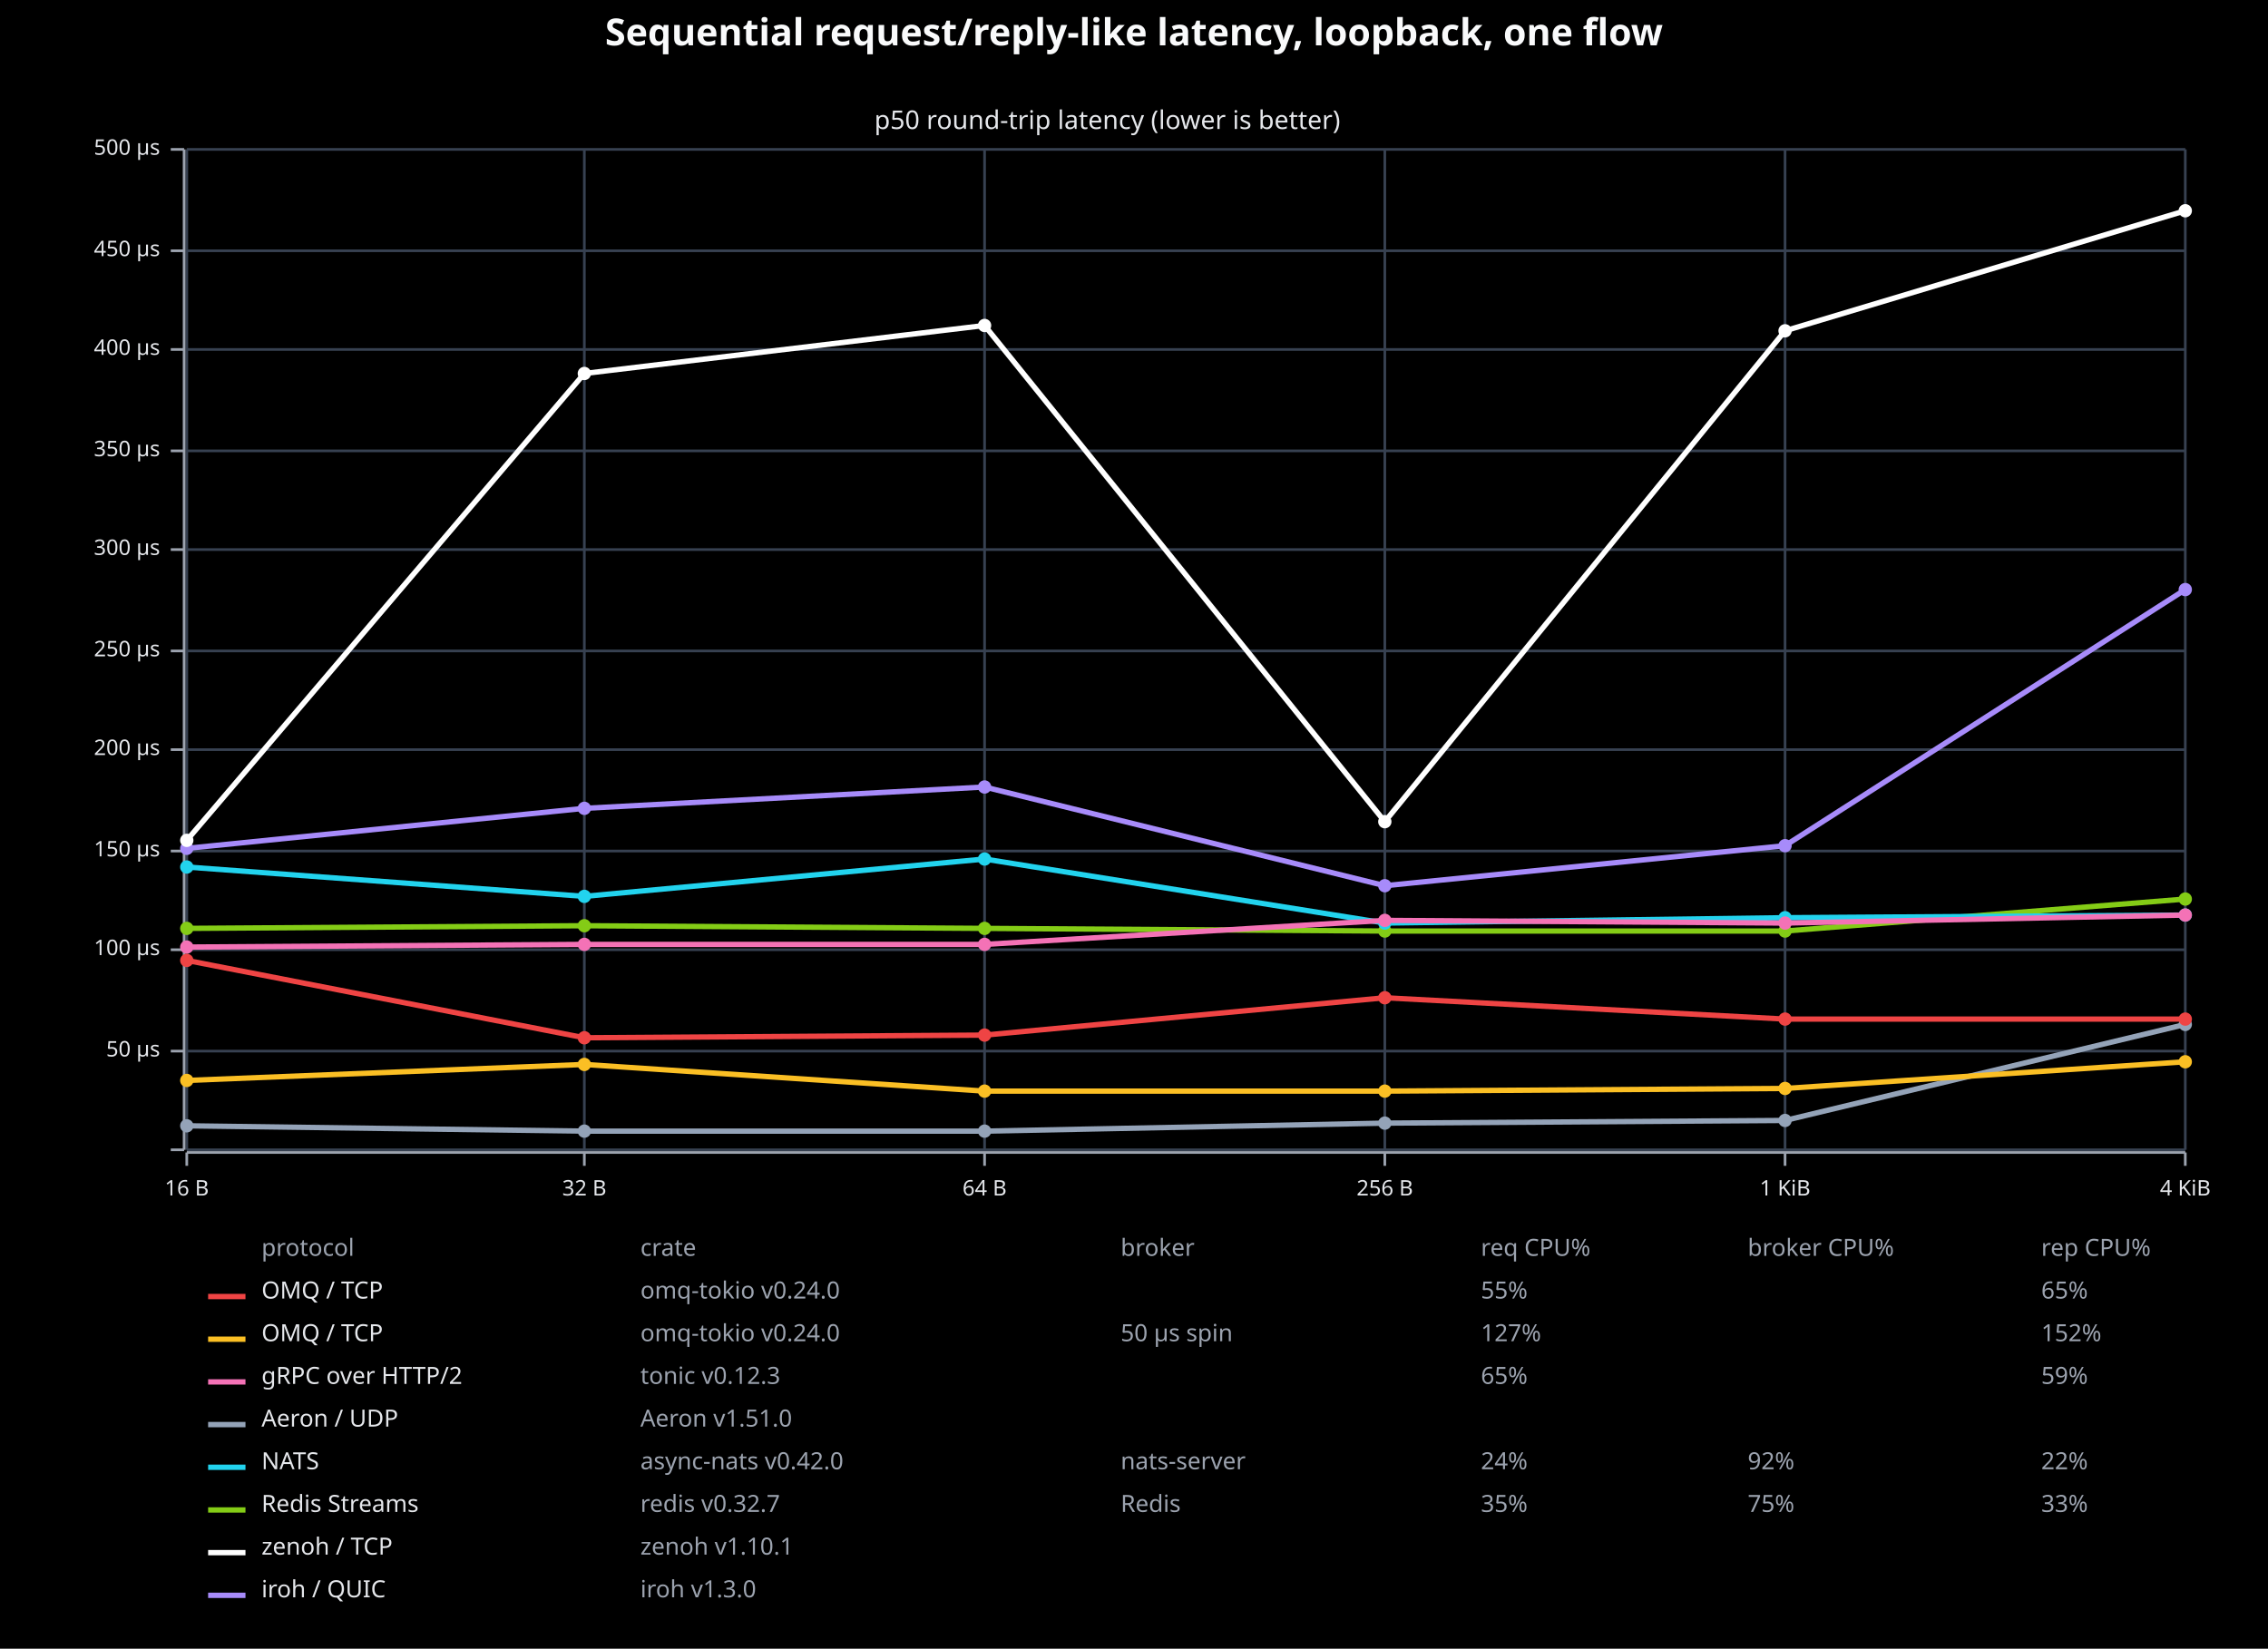
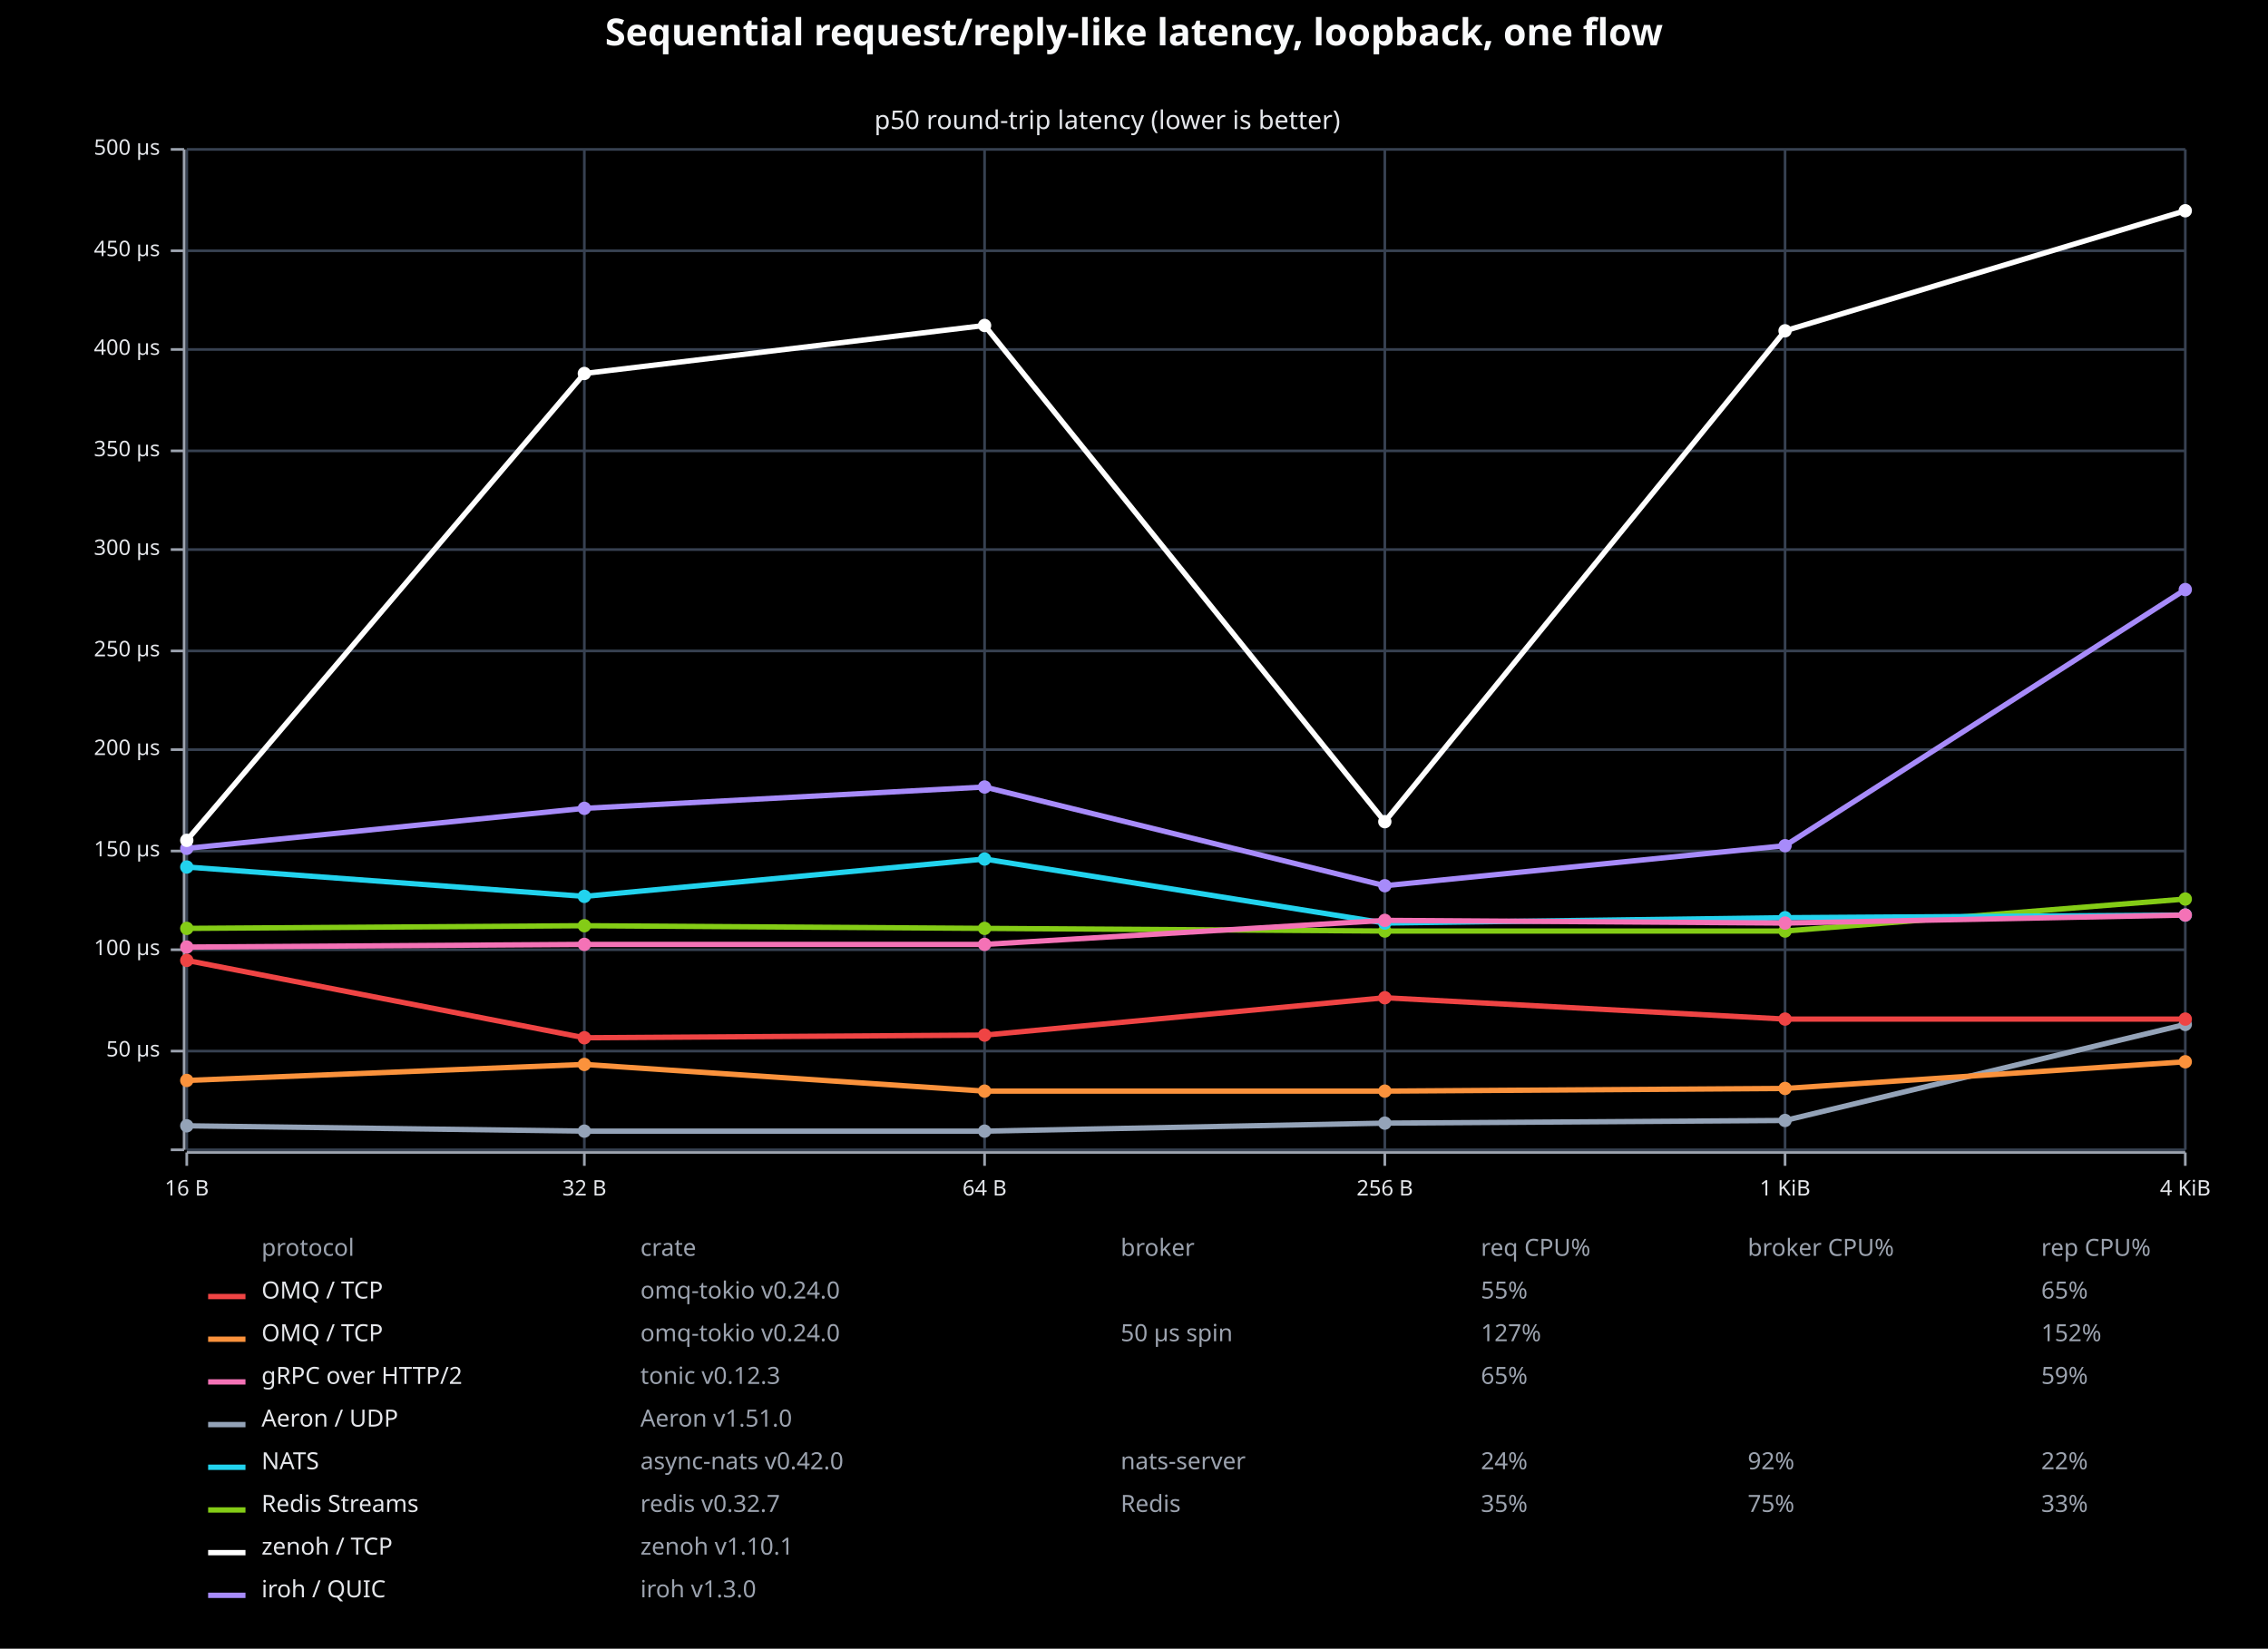
<svg xmlns="http://www.w3.org/2000/svg" viewBox="0 0 850 618" font-family="system-ui, -apple-system, sans-serif">
  <rect x="0" y="0" width="850" height="618" opacity="1" fill="#000000" stroke="none" />
  <text x="425" y="17" text-anchor="middle" font-family="sans-serif" font-size="14" font-weight="bold" fill="#F9FAFB">Sequential request/reply-like latency, loopback, one flow</text>
  <text x="415" y="41" dy="0.76em" text-anchor="middle" font-family="sans-serif" font-size="9.677" opacity="1" fill="#E5E7EB">
p50 round-trip latency (lower is better)
</text>
  <line opacity="1" stroke="#374151" stroke-width="1" x1="70" y1="431" x2="70" y2="56" />
  <line opacity="1" stroke="#374151" stroke-width="1" x1="219" y1="431" x2="219" y2="56" />
  <line opacity="1" stroke="#374151" stroke-width="1" x1="369" y1="431" x2="369" y2="56" />
  <line opacity="1" stroke="#374151" stroke-width="1" x1="519" y1="431" x2="519" y2="56" />
  <line opacity="1" stroke="#374151" stroke-width="1" x1="669" y1="431" x2="669" y2="56" />
  <line opacity="1" stroke="#374151" stroke-width="1" x1="819" y1="431" x2="819" y2="56" />
  <line opacity="1" stroke="#374151" stroke-width="1" x1="70" y1="431" x2="819" y2="431" />
  <line opacity="1" stroke="#374151" stroke-width="1" x1="70" y1="394" x2="819" y2="394" />
  <line opacity="1" stroke="#374151" stroke-width="1" x1="70" y1="356" x2="819" y2="356" />
  <line opacity="1" stroke="#374151" stroke-width="1" x1="70" y1="319" x2="819" y2="319" />
  <line opacity="1" stroke="#374151" stroke-width="1" x1="70" y1="281" x2="819" y2="281" />
  <line opacity="1" stroke="#374151" stroke-width="1" x1="70" y1="244" x2="819" y2="244" />
  <line opacity="1" stroke="#374151" stroke-width="1" x1="70" y1="206" x2="819" y2="206" />
  <line opacity="1" stroke="#374151" stroke-width="1" x1="70" y1="169" x2="819" y2="169" />
  <line opacity="1" stroke="#374151" stroke-width="1" x1="70" y1="131" x2="819" y2="131" />
  <line opacity="1" stroke="#374151" stroke-width="1" x1="70" y1="94" x2="819" y2="94" />
  <line opacity="1" stroke="#374151" stroke-width="1" x1="70" y1="56" x2="819" y2="56" />
  <polyline fill="none" opacity="1" stroke="#9CA3AF" stroke-width="1" points="69,56 69,431 " />
  <text x="60" y="431" dy="0.5ex" text-anchor="end" font-family="sans-serif" font-size="8.065" opacity="1" fill="#E5E7EB">

</text>
  <polyline fill="none" opacity="1" stroke="#9CA3AF" stroke-width="1" points="64,431 69,431 " />
  <text x="60" y="394" dy="0.5ex" text-anchor="end" font-family="sans-serif" font-size="8.065" opacity="1" fill="#E5E7EB">
50 μs
</text>
  <polyline fill="none" opacity="1" stroke="#9CA3AF" stroke-width="1" points="64,394 69,394 " />
  <text x="60" y="356" dy="0.5ex" text-anchor="end" font-family="sans-serif" font-size="8.065" opacity="1" fill="#E5E7EB">
100 μs
</text>
  <polyline fill="none" opacity="1" stroke="#9CA3AF" stroke-width="1" points="64,356 69,356 " />
  <text x="60" y="319" dy="0.5ex" text-anchor="end" font-family="sans-serif" font-size="8.065" opacity="1" fill="#E5E7EB">
150 μs
</text>
  <polyline fill="none" opacity="1" stroke="#9CA3AF" stroke-width="1" points="64,319 69,319 " />
  <text x="60" y="281" dy="0.5ex" text-anchor="end" font-family="sans-serif" font-size="8.065" opacity="1" fill="#E5E7EB">
200 μs
</text>
  <polyline fill="none" opacity="1" stroke="#9CA3AF" stroke-width="1" points="64,281 69,281 " />
  <text x="60" y="244" dy="0.5ex" text-anchor="end" font-family="sans-serif" font-size="8.065" opacity="1" fill="#E5E7EB">
250 μs
</text>
  <polyline fill="none" opacity="1" stroke="#9CA3AF" stroke-width="1" points="64,244 69,244 " />
  <text x="60" y="206" dy="0.5ex" text-anchor="end" font-family="sans-serif" font-size="8.065" opacity="1" fill="#E5E7EB">
300 μs
</text>
  <polyline fill="none" opacity="1" stroke="#9CA3AF" stroke-width="1" points="64,206 69,206 " />
  <text x="60" y="169" dy="0.5ex" text-anchor="end" font-family="sans-serif" font-size="8.065" opacity="1" fill="#E5E7EB">
350 μs
</text>
  <polyline fill="none" opacity="1" stroke="#9CA3AF" stroke-width="1" points="64,169 69,169 " />
  <text x="60" y="131" dy="0.5ex" text-anchor="end" font-family="sans-serif" font-size="8.065" opacity="1" fill="#E5E7EB">
400 μs
</text>
  <polyline fill="none" opacity="1" stroke="#9CA3AF" stroke-width="1" points="64,131 69,131 " />
  <text x="60" y="94" dy="0.5ex" text-anchor="end" font-family="sans-serif" font-size="8.065" opacity="1" fill="#E5E7EB">
450 μs
</text>
  <polyline fill="none" opacity="1" stroke="#9CA3AF" stroke-width="1" points="64,94 69,94 " />
  <text x="60" y="56" dy="0.5ex" text-anchor="end" font-family="sans-serif" font-size="8.065" opacity="1" fill="#E5E7EB">
500 μs
</text>
  <polyline fill="none" opacity="1" stroke="#9CA3AF" stroke-width="1" points="64,56 69,56 " />
  <polyline fill="none" opacity="1" stroke="#9CA3AF" stroke-width="1" points="70,432 819,432 " />
  <text x="70" y="442" dy="0.76em" text-anchor="middle" font-family="sans-serif" font-size="8.065" opacity="1" fill="#E5E7EB">
16 B
</text>
  <polyline fill="none" opacity="1" stroke="#9CA3AF" stroke-width="1" points="70,432 70,437 " />
  <text x="219" y="442" dy="0.76em" text-anchor="middle" font-family="sans-serif" font-size="8.065" opacity="1" fill="#E5E7EB">
32 B
</text>
  <polyline fill="none" opacity="1" stroke="#9CA3AF" stroke-width="1" points="219,432 219,437 " />
  <text x="369" y="442" dy="0.76em" text-anchor="middle" font-family="sans-serif" font-size="8.065" opacity="1" fill="#E5E7EB">
64 B
</text>
  <polyline fill="none" opacity="1" stroke="#9CA3AF" stroke-width="1" points="369,432 369,437 " />
  <text x="519" y="442" dy="0.76em" text-anchor="middle" font-family="sans-serif" font-size="8.065" opacity="1" fill="#E5E7EB">
256 B
</text>
  <polyline fill="none" opacity="1" stroke="#9CA3AF" stroke-width="1" points="519,432 519,437 " />
  <text x="669" y="442" dy="0.76em" text-anchor="middle" font-family="sans-serif" font-size="8.065" opacity="1" fill="#E5E7EB">
1 KiB
</text>
  <polyline fill="none" opacity="1" stroke="#9CA3AF" stroke-width="1" points="669,432 669,437 " />
  <text x="819" y="442" dy="0.76em" text-anchor="middle" font-family="sans-serif" font-size="8.065" opacity="1" fill="#E5E7EB">
4 KiB
</text>
  <polyline fill="none" opacity="1" stroke="#9CA3AF" stroke-width="1" points="819,432 819,437 " />
  <polyline fill="none" opacity="1" stroke="#A78BFA" stroke-width="2" points="70,318 219,303 369,295 519,332 669,317 819,221 " />
  <circle cx="70" cy="318" r="2.5" opacity="1" fill="#A78BFA" stroke="none" stroke-width="1" />
  <circle cx="219" cy="303" r="2.5" opacity="1" fill="#A78BFA" stroke="none" stroke-width="1" />
  <circle cx="369" cy="295" r="2.5" opacity="1" fill="#A78BFA" stroke="none" stroke-width="1" />
  <circle cx="519" cy="332" r="2.5" opacity="1" fill="#A78BFA" stroke="none" stroke-width="1" />
  <circle cx="669" cy="317" r="2.5" opacity="1" fill="#A78BFA" stroke="none" stroke-width="1" />
  <circle cx="819" cy="221" r="2.5" opacity="1" fill="#A78BFA" stroke="none" stroke-width="1" />
  <polyline fill="none" opacity="1" stroke="#FFFFFF" stroke-width="2" points="70,315 219,140 369,122 519,308 669,124 819,79 " />
  <circle cx="70" cy="315" r="2.5" opacity="1" fill="#FFFFFF" stroke="none" stroke-width="1" />
  <circle cx="219" cy="140" r="2.5" opacity="1" fill="#FFFFFF" stroke="none" stroke-width="1" />
  <circle cx="369" cy="122" r="2.5" opacity="1" fill="#FFFFFF" stroke="none" stroke-width="1" />
  <circle cx="519" cy="308" r="2.5" opacity="1" fill="#FFFFFF" stroke="none" stroke-width="1" />
  <circle cx="669" cy="124" r="2.5" opacity="1" fill="#FFFFFF" stroke="none" stroke-width="1" />
  <circle cx="819" cy="79" r="2.5" opacity="1" fill="#FFFFFF" stroke="none" stroke-width="1" />
  <polyline fill="none" opacity="1" stroke="#84CC16" stroke-width="2" points="70,348 219,347 369,348 519,349 669,349 819,337 " />
  <circle cx="70" cy="348" r="2.5" opacity="1" fill="#84CC16" stroke="none" stroke-width="1" />
  <circle cx="219" cy="347" r="2.5" opacity="1" fill="#84CC16" stroke="none" stroke-width="1" />
  <circle cx="369" cy="348" r="2.5" opacity="1" fill="#84CC16" stroke="none" stroke-width="1" />
  <circle cx="519" cy="349" r="2.5" opacity="1" fill="#84CC16" stroke="none" stroke-width="1" />
  <circle cx="669" cy="349" r="2.5" opacity="1" fill="#84CC16" stroke="none" stroke-width="1" />
  <circle cx="819" cy="337" r="2.5" opacity="1" fill="#84CC16" stroke="none" stroke-width="1" />
  <polyline fill="none" opacity="1" stroke="#22D3EE" stroke-width="2" points="70,325 219,336 369,322 519,346 669,344 819,343 " />
  <circle cx="70" cy="325" r="2.5" opacity="1" fill="#22D3EE" stroke="none" stroke-width="1" />
  <circle cx="219" cy="336" r="2.5" opacity="1" fill="#22D3EE" stroke="none" stroke-width="1" />
  <circle cx="369" cy="322" r="2.5" opacity="1" fill="#22D3EE" stroke="none" stroke-width="1" />
  <circle cx="519" cy="346" r="2.5" opacity="1" fill="#22D3EE" stroke="none" stroke-width="1" />
  <circle cx="669" cy="344" r="2.5" opacity="1" fill="#22D3EE" stroke="none" stroke-width="1" />
  <circle cx="819" cy="343" r="2.5" opacity="1" fill="#22D3EE" stroke="none" stroke-width="1" />
  <polyline fill="none" opacity="1" stroke="#94A3B8" stroke-width="2" points="70,422 219,424 369,424 519,421 669,420 819,384 " />
  <circle cx="70" cy="422" r="2.5" opacity="1" fill="#94A3B8" stroke="none" stroke-width="1" />
  <circle cx="219" cy="424" r="2.5" opacity="1" fill="#94A3B8" stroke="none" stroke-width="1" />
  <circle cx="369" cy="424" r="2.5" opacity="1" fill="#94A3B8" stroke="none" stroke-width="1" />
  <circle cx="519" cy="421" r="2.5" opacity="1" fill="#94A3B8" stroke="none" stroke-width="1" />
  <circle cx="669" cy="420" r="2.5" opacity="1" fill="#94A3B8" stroke="none" stroke-width="1" />
  <circle cx="819" cy="384" r="2.5" opacity="1" fill="#94A3B8" stroke="none" stroke-width="1" />
  <polyline fill="none" opacity="1" stroke="#F472B6" stroke-width="2" points="70,355 219,354 369,354 519,345 669,346 819,343 " />
  <circle cx="70" cy="355" r="2.5" opacity="1" fill="#F472B6" stroke="none" stroke-width="1" />
  <circle cx="219" cy="354" r="2.5" opacity="1" fill="#F472B6" stroke="none" stroke-width="1" />
  <circle cx="369" cy="354" r="2.5" opacity="1" fill="#F472B6" stroke="none" stroke-width="1" />
  <circle cx="519" cy="345" r="2.5" opacity="1" fill="#F472B6" stroke="none" stroke-width="1" />
  <circle cx="669" cy="346" r="2.5" opacity="1" fill="#F472B6" stroke="none" stroke-width="1" />
  <circle cx="819" cy="343" r="2.5" opacity="1" fill="#F472B6" stroke="none" stroke-width="1" />
-   <polyline fill="none" opacity="1" stroke="#FBBF24" stroke-width="2" points="70,405 219,399 369,409 519,409 669,408 819,398 " />
-   <circle cx="70" cy="405" r="2.5" opacity="1" fill="#FBBF24" stroke="none" stroke-width="1" />
-   <circle cx="219" cy="399" r="2.5" opacity="1" fill="#FBBF24" stroke="none" stroke-width="1" />
-   <circle cx="369" cy="409" r="2.5" opacity="1" fill="#FBBF24" stroke="none" stroke-width="1" />
-   <circle cx="519" cy="409" r="2.5" opacity="1" fill="#FBBF24" stroke="none" stroke-width="1" />
-   <circle cx="669" cy="408" r="2.5" opacity="1" fill="#FBBF24" stroke="none" stroke-width="1" />
-   <circle cx="819" cy="398" r="2.5" opacity="1" fill="#FBBF24" stroke="none" stroke-width="1" />
+   <polyline fill="none" opacity="1" stroke="#FB923C" stroke-width="2" points="70,405 219,399 369,409 519,409 669,408 819,398 " />
+   <circle cx="70" cy="405" r="2.5" opacity="1" fill="#FB923C" stroke="none" stroke-width="1" />
+   <circle cx="219" cy="399" r="2.5" opacity="1" fill="#FB923C" stroke="none" stroke-width="1" />
+   <circle cx="369" cy="409" r="2.5" opacity="1" fill="#FB923C" stroke="none" stroke-width="1" />
+   <circle cx="519" cy="409" r="2.5" opacity="1" fill="#FB923C" stroke="none" stroke-width="1" />
+   <circle cx="669" cy="408" r="2.5" opacity="1" fill="#FB923C" stroke="none" stroke-width="1" />
+   <circle cx="819" cy="398" r="2.5" opacity="1" fill="#FB923C" stroke="none" stroke-width="1" />
  <polyline fill="none" opacity="1" stroke="#EF4444" stroke-width="2" points="70,360 219,389 369,388 519,374 669,382 819,382 " />
  <circle cx="70" cy="360" r="2.5" opacity="1" fill="#EF4444" stroke="none" stroke-width="1" />
  <circle cx="219" cy="389" r="2.5" opacity="1" fill="#EF4444" stroke="none" stroke-width="1" />
  <circle cx="369" cy="388" r="2.5" opacity="1" fill="#EF4444" stroke="none" stroke-width="1" />
  <circle cx="519" cy="374" r="2.5" opacity="1" fill="#EF4444" stroke="none" stroke-width="1" />
  <circle cx="669" cy="382" r="2.5" opacity="1" fill="#EF4444" stroke="none" stroke-width="1" />
  <circle cx="819" cy="382" r="2.5" opacity="1" fill="#EF4444" stroke="none" stroke-width="1" />
  <text x="98" y="464" dy="0.76em" text-anchor="start" font-family="sans-serif" font-size="8.871" opacity="1" fill="#9CA3AF">
protocol
</text>
  <text x="240" y="464" dy="0.76em" text-anchor="start" font-family="sans-serif" font-size="8.871" opacity="1" fill="#9CA3AF">
crate
</text>
  <text x="420" y="464" dy="0.76em" text-anchor="start" font-family="sans-serif" font-size="8.871" opacity="1" fill="#9CA3AF">
broker
</text>
  <text x="555" y="464" dy="0.76em" text-anchor="start" font-family="sans-serif" font-size="8.871" opacity="1" fill="#9CA3AF">
req CPU%
</text>
  <text x="655" y="464" dy="0.76em" text-anchor="start" font-family="sans-serif" font-size="8.871" opacity="1" fill="#9CA3AF">
broker CPU%
</text>
  <text x="765" y="464" dy="0.76em" text-anchor="start" font-family="sans-serif" font-size="8.871" opacity="1" fill="#9CA3AF">
rep CPU%
</text>
  <polyline fill="none" opacity="1" stroke="#EF4444" stroke-width="2" points="78,486 92,486 " />
  <text x="98" y="480" dy="0.76em" text-anchor="start" font-family="sans-serif" font-size="8.871" opacity="1" fill="#E5E7EB">
OMQ / TCP
</text>
  <text x="240" y="480" dy="0.76em" text-anchor="start" font-family="sans-serif" font-size="8.871" opacity="1" fill="#9CA3AF">
omq-tokio v0.24.0
</text>
  <text x="555" y="480" dy="0.76em" text-anchor="start" font-family="sans-serif" font-size="8.871" opacity="1" fill="#9CA3AF">
55%
</text>
  <text x="765" y="480" dy="0.76em" text-anchor="start" font-family="sans-serif" font-size="8.871" opacity="1" fill="#9CA3AF">
65%
</text>
-   <polyline fill="none" opacity="1" stroke="#FBBF24" stroke-width="2" points="78,502 92,502 " />
+   <polyline fill="none" opacity="1" stroke="#FB923C" stroke-width="2" points="78,502 92,502 " />
  <text x="98" y="496" dy="0.76em" text-anchor="start" font-family="sans-serif" font-size="8.871" opacity="1" fill="#E5E7EB">
OMQ / TCP
</text>
  <text x="240" y="496" dy="0.76em" text-anchor="start" font-family="sans-serif" font-size="8.871" opacity="1" fill="#9CA3AF">
omq-tokio v0.24.0
</text>
  <text x="420" y="496" dy="0.76em" text-anchor="start" font-family="sans-serif" font-size="8.871" opacity="1" fill="#9CA3AF">
50 μs spin
</text>
  <text x="555" y="496" dy="0.76em" text-anchor="start" font-family="sans-serif" font-size="8.871" opacity="1" fill="#9CA3AF">
127%
</text>
  <text x="765" y="496" dy="0.76em" text-anchor="start" font-family="sans-serif" font-size="8.871" opacity="1" fill="#9CA3AF">
152%
</text>
  <polyline fill="none" opacity="1" stroke="#F472B6" stroke-width="2" points="78,518 92,518 " />
  <text x="98" y="512" dy="0.76em" text-anchor="start" font-family="sans-serif" font-size="8.871" opacity="1" fill="#E5E7EB">
gRPC over HTTP/2
</text>
  <text x="240" y="512" dy="0.76em" text-anchor="start" font-family="sans-serif" font-size="8.871" opacity="1" fill="#9CA3AF">
tonic v0.12.3
</text>
  <text x="555" y="512" dy="0.76em" text-anchor="start" font-family="sans-serif" font-size="8.871" opacity="1" fill="#9CA3AF">
65%
</text>
  <text x="765" y="512" dy="0.76em" text-anchor="start" font-family="sans-serif" font-size="8.871" opacity="1" fill="#9CA3AF">
59%
</text>
  <polyline fill="none" opacity="1" stroke="#94A3B8" stroke-width="2" points="78,534 92,534 " />
  <text x="98" y="528" dy="0.76em" text-anchor="start" font-family="sans-serif" font-size="8.871" opacity="1" fill="#E5E7EB">
Aeron / UDP
</text>
  <text x="240" y="528" dy="0.76em" text-anchor="start" font-family="sans-serif" font-size="8.871" opacity="1" fill="#9CA3AF">
Aeron v1.51.0
</text>
  <polyline fill="none" opacity="1" stroke="#22D3EE" stroke-width="2" points="78,550 92,550 " />
  <text x="98" y="544" dy="0.76em" text-anchor="start" font-family="sans-serif" font-size="8.871" opacity="1" fill="#E5E7EB">
NATS
</text>
  <text x="240" y="544" dy="0.76em" text-anchor="start" font-family="sans-serif" font-size="8.871" opacity="1" fill="#9CA3AF">
async-nats v0.42.0
</text>
  <text x="420" y="544" dy="0.76em" text-anchor="start" font-family="sans-serif" font-size="8.871" opacity="1" fill="#9CA3AF">
nats-server
</text>
  <text x="555" y="544" dy="0.76em" text-anchor="start" font-family="sans-serif" font-size="8.871" opacity="1" fill="#9CA3AF">
24%
</text>
  <text x="655" y="544" dy="0.76em" text-anchor="start" font-family="sans-serif" font-size="8.871" opacity="1" fill="#9CA3AF">
92%
</text>
  <text x="765" y="544" dy="0.76em" text-anchor="start" font-family="sans-serif" font-size="8.871" opacity="1" fill="#9CA3AF">
22%
</text>
  <polyline fill="none" opacity="1" stroke="#84CC16" stroke-width="2" points="78,566 92,566 " />
  <text x="98" y="560" dy="0.76em" text-anchor="start" font-family="sans-serif" font-size="8.871" opacity="1" fill="#E5E7EB">
Redis Streams
</text>
  <text x="240" y="560" dy="0.76em" text-anchor="start" font-family="sans-serif" font-size="8.871" opacity="1" fill="#9CA3AF">
redis v0.32.7
</text>
  <text x="420" y="560" dy="0.76em" text-anchor="start" font-family="sans-serif" font-size="8.871" opacity="1" fill="#9CA3AF">
Redis
</text>
  <text x="555" y="560" dy="0.76em" text-anchor="start" font-family="sans-serif" font-size="8.871" opacity="1" fill="#9CA3AF">
35%
</text>
  <text x="655" y="560" dy="0.76em" text-anchor="start" font-family="sans-serif" font-size="8.871" opacity="1" fill="#9CA3AF">
75%
</text>
  <text x="765" y="560" dy="0.76em" text-anchor="start" font-family="sans-serif" font-size="8.871" opacity="1" fill="#9CA3AF">
33%
</text>
  <polyline fill="none" opacity="1" stroke="#FFFFFF" stroke-width="2" points="78,582 92,582 " />
  <text x="98" y="576" dy="0.76em" text-anchor="start" font-family="sans-serif" font-size="8.871" opacity="1" fill="#E5E7EB">
zenoh / TCP
</text>
  <text x="240" y="576" dy="0.76em" text-anchor="start" font-family="sans-serif" font-size="8.871" opacity="1" fill="#9CA3AF">
zenoh v1.10.1
</text>
  <polyline fill="none" opacity="1" stroke="#A78BFA" stroke-width="2" points="78,598 92,598 " />
  <text x="98" y="592" dy="0.76em" text-anchor="start" font-family="sans-serif" font-size="8.871" opacity="1" fill="#E5E7EB">
iroh / QUIC
</text>
  <text x="240" y="592" dy="0.76em" text-anchor="start" font-family="sans-serif" font-size="8.871" opacity="1" fill="#9CA3AF">
iroh v1.3.0
</text>
</svg>
